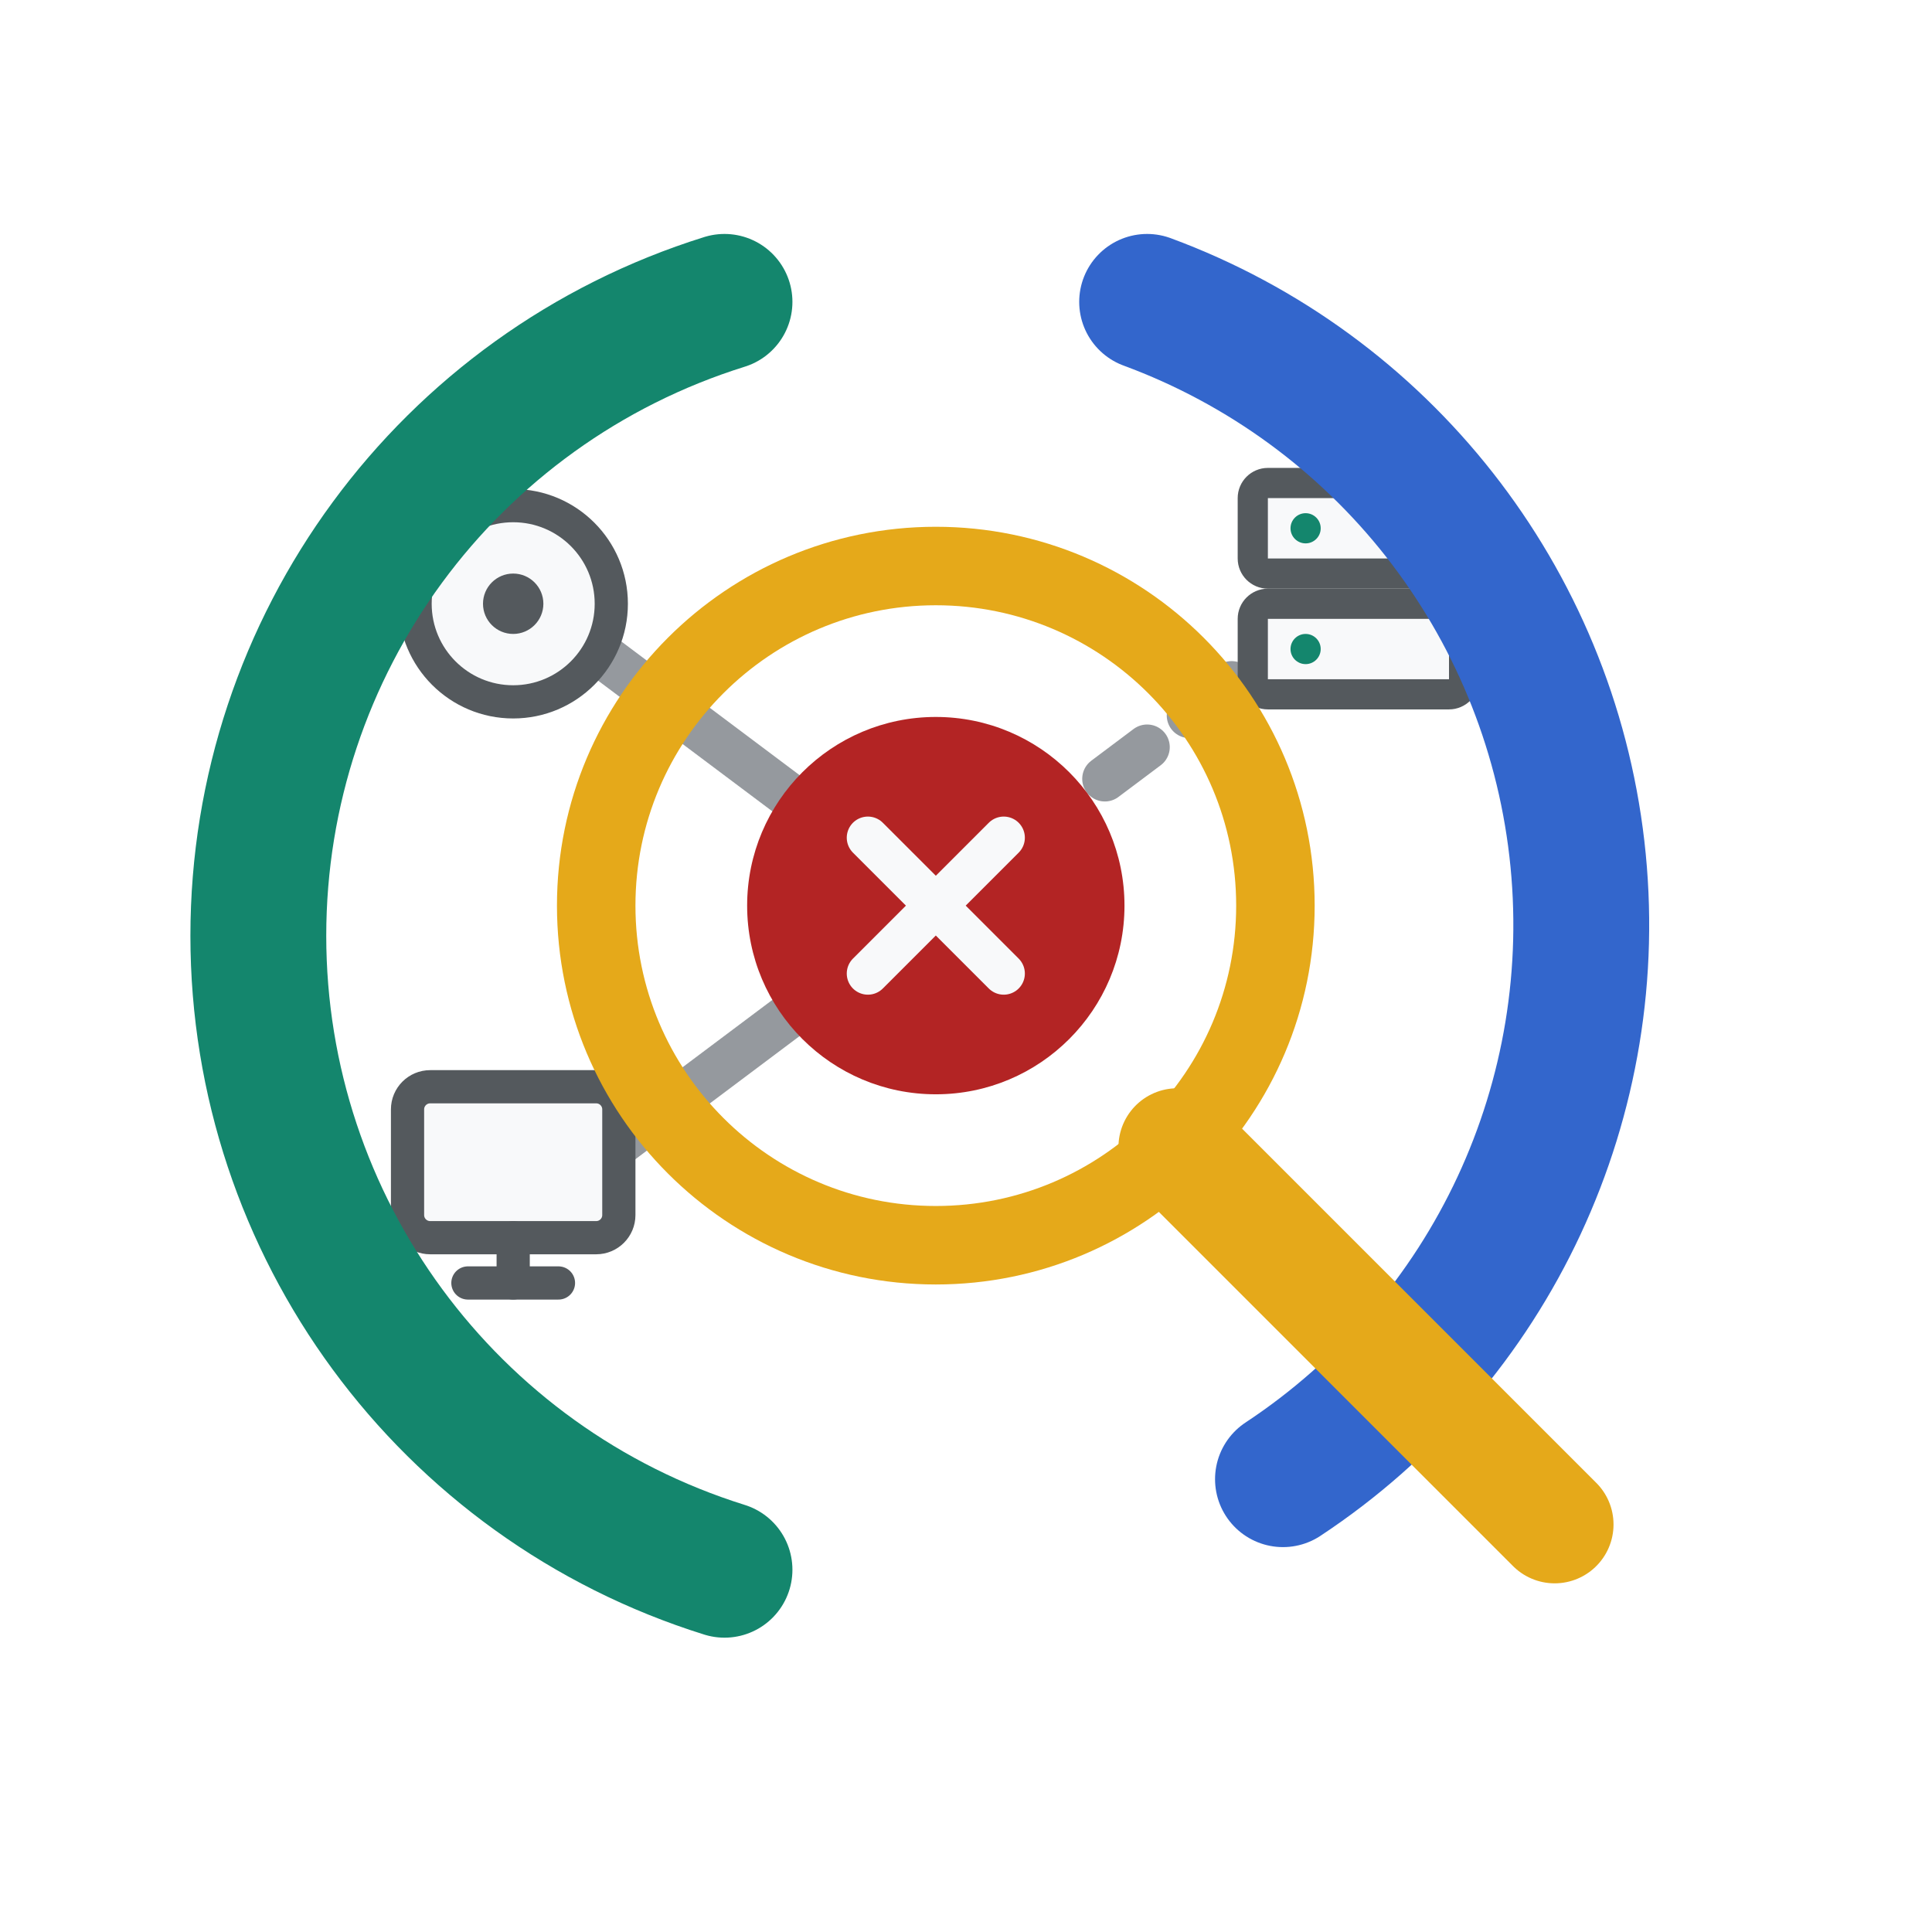
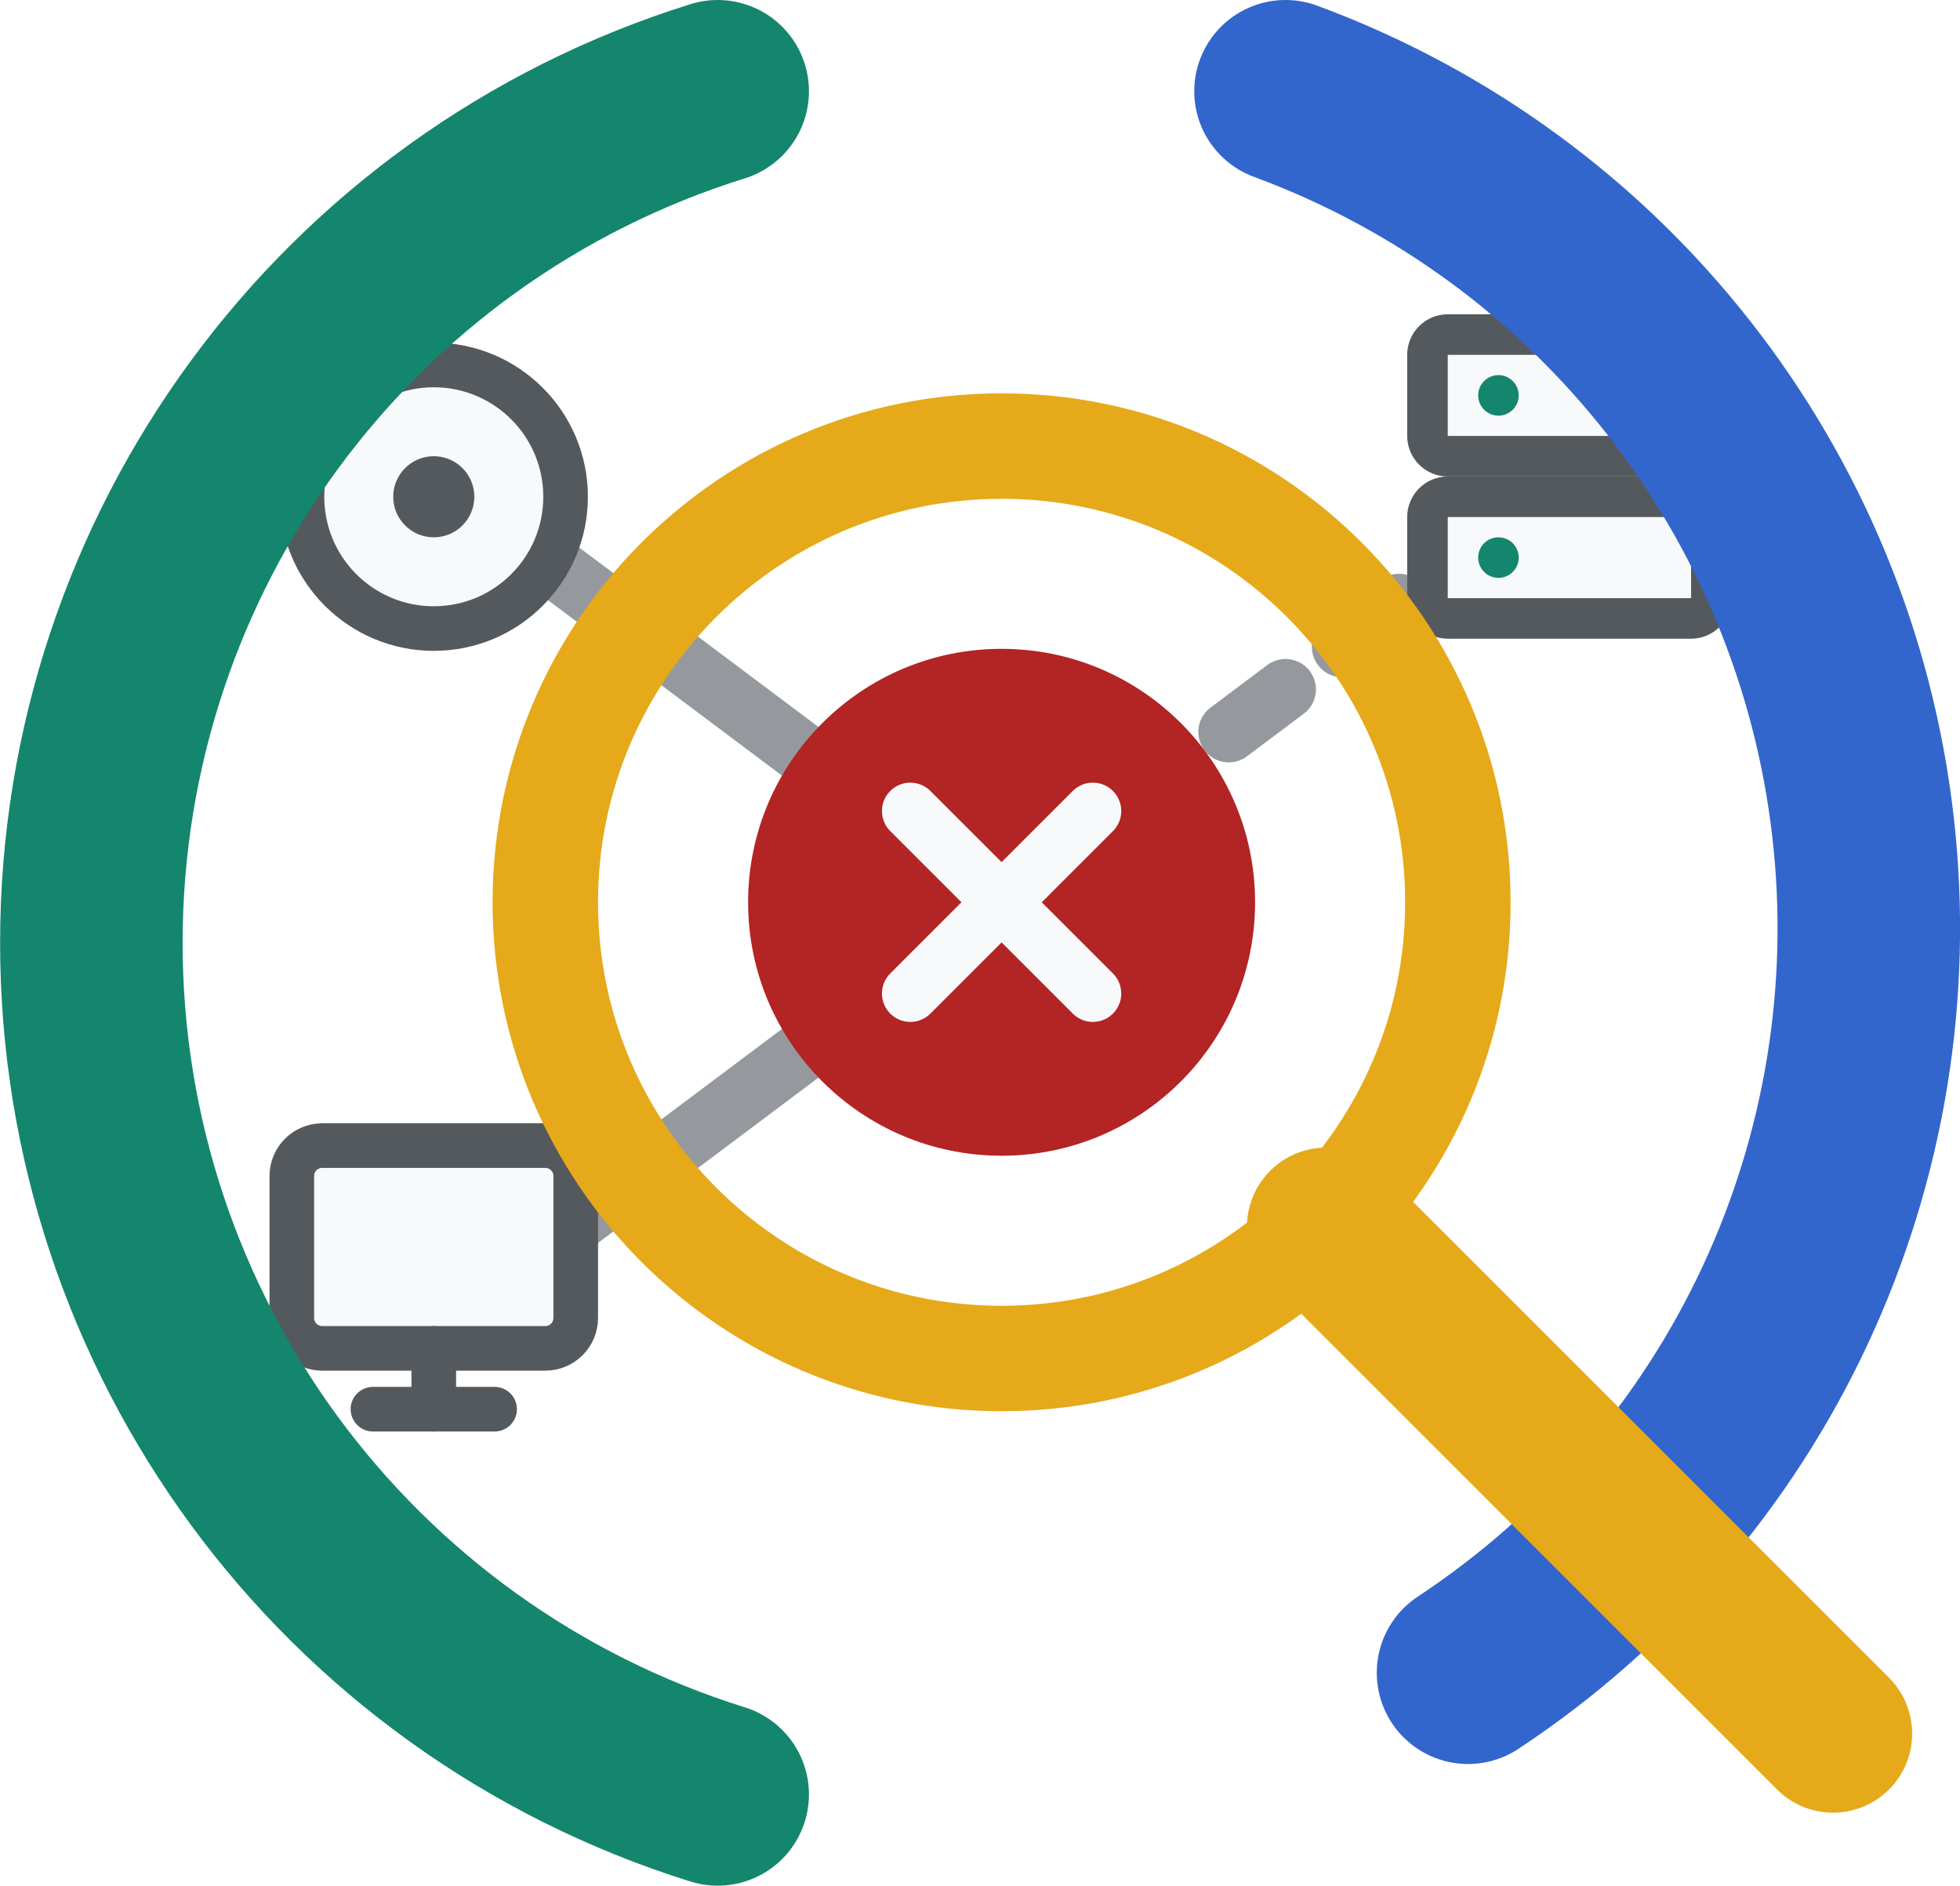
- <svg xmlns="http://www.w3.org/2000/svg" viewBox="0 0 128 128" width="128" height="128" role="img" aria-labelledby="proxycheck-logo-title">
+ <svg xmlns="http://www.w3.org/2000/svg" role="img" aria-labelledby="proxycheck-logo-title" viewBox="12.61 15.5 96.65 93">
  <g stroke="#72777d" stroke-width="3" stroke-linecap="round" stroke-linejoin="round" fill="none" opacity="0.75">
    <path d="M 38 78 L 62 60" />
    <path d="M 38 42 L 62 60" />
    <path d="M 62 60 L 86 42" stroke-dasharray="3.5 3.5" />
  </g>
  <g fill="#54595d" stroke="#54595d" stroke-linecap="round" stroke-linejoin="round">
    <rect x="27" y="72" width="14" height="10" rx="1.5" fill="#f8f9fa" stroke-width="2.2" />
    <line x1="31" y1="85" x2="37" y2="85" stroke-width="2.2" />
    <line x1="34" y1="82" x2="34" y2="85" stroke-width="2.2" />
    <circle cx="34" cy="40" r="6.5" fill="#f8f9fa" stroke-width="2.2" />
    <circle cx="34" cy="40" r="2" fill="#54595d" stroke="none" />
    <rect x="83" y="32" width="14" height="6" rx="1" fill="#f8f9fa" stroke-width="2" />
    <rect x="83" y="40" width="14" height="6" rx="1" fill="#f8f9fa" stroke-width="2" />
    <circle cx="86.5" cy="35" r="1" fill="#14866d" stroke="none" />
    <circle cx="86.5" cy="43" r="1" fill="#14866d" stroke="none" />
  </g>
  <path d="M 48 20 A 44 44 0 0 0 48 104" fill="none" stroke="#14866d" stroke-width="9" stroke-linecap="round" />
  <path d="M 76 20 A 44 44 0 0 1 85 98" fill="none" stroke="#3366cc" stroke-width="9" stroke-linecap="round" />
  <circle cx="62" cy="60" r="12.5" fill="#b32424" />
  <path d="M 57.5 55.5 L 66.5 64.5 M 66.5 55.5 L 57.5 64.5" stroke="#f8f9fa" stroke-width="2.8" stroke-linecap="round" />
  <g stroke="#e5a91a" stroke-linecap="round" fill="none">
    <circle cx="62" cy="60" r="22.5" stroke-width="5.2" />
    <line x1="78" y1="76" x2="103" y2="101" stroke-width="7.8" />
  </g>
</svg>
